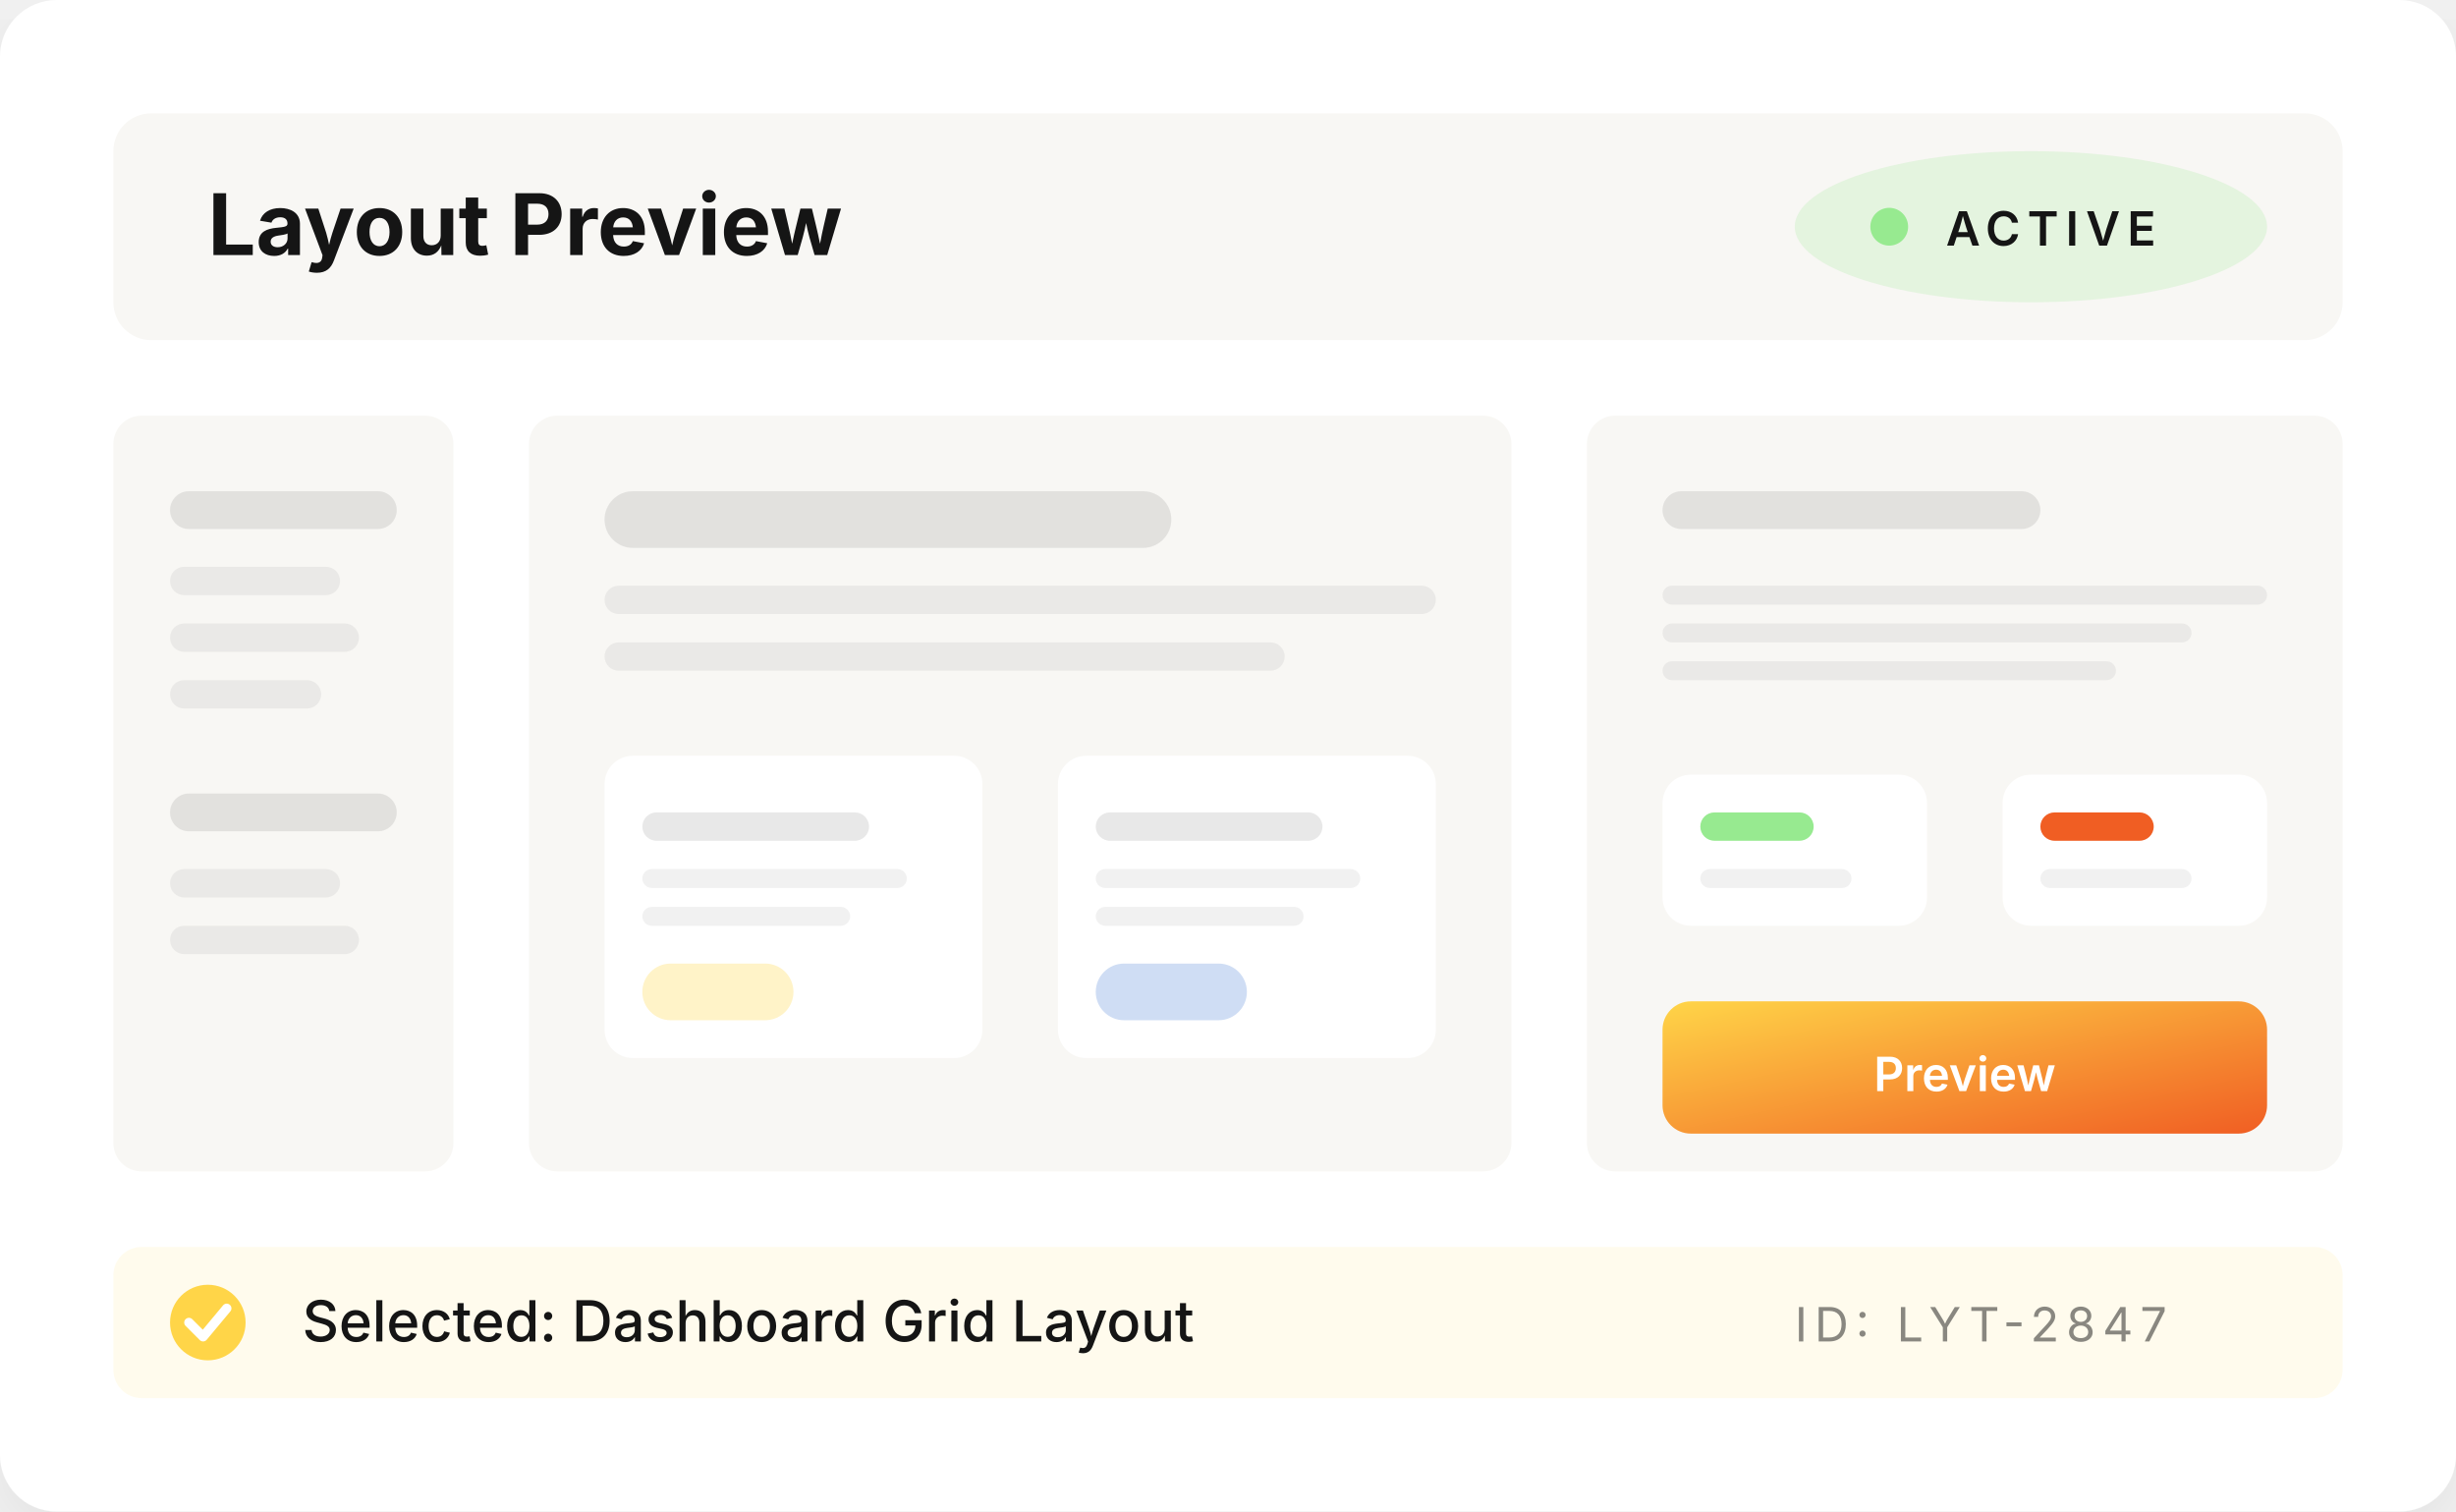
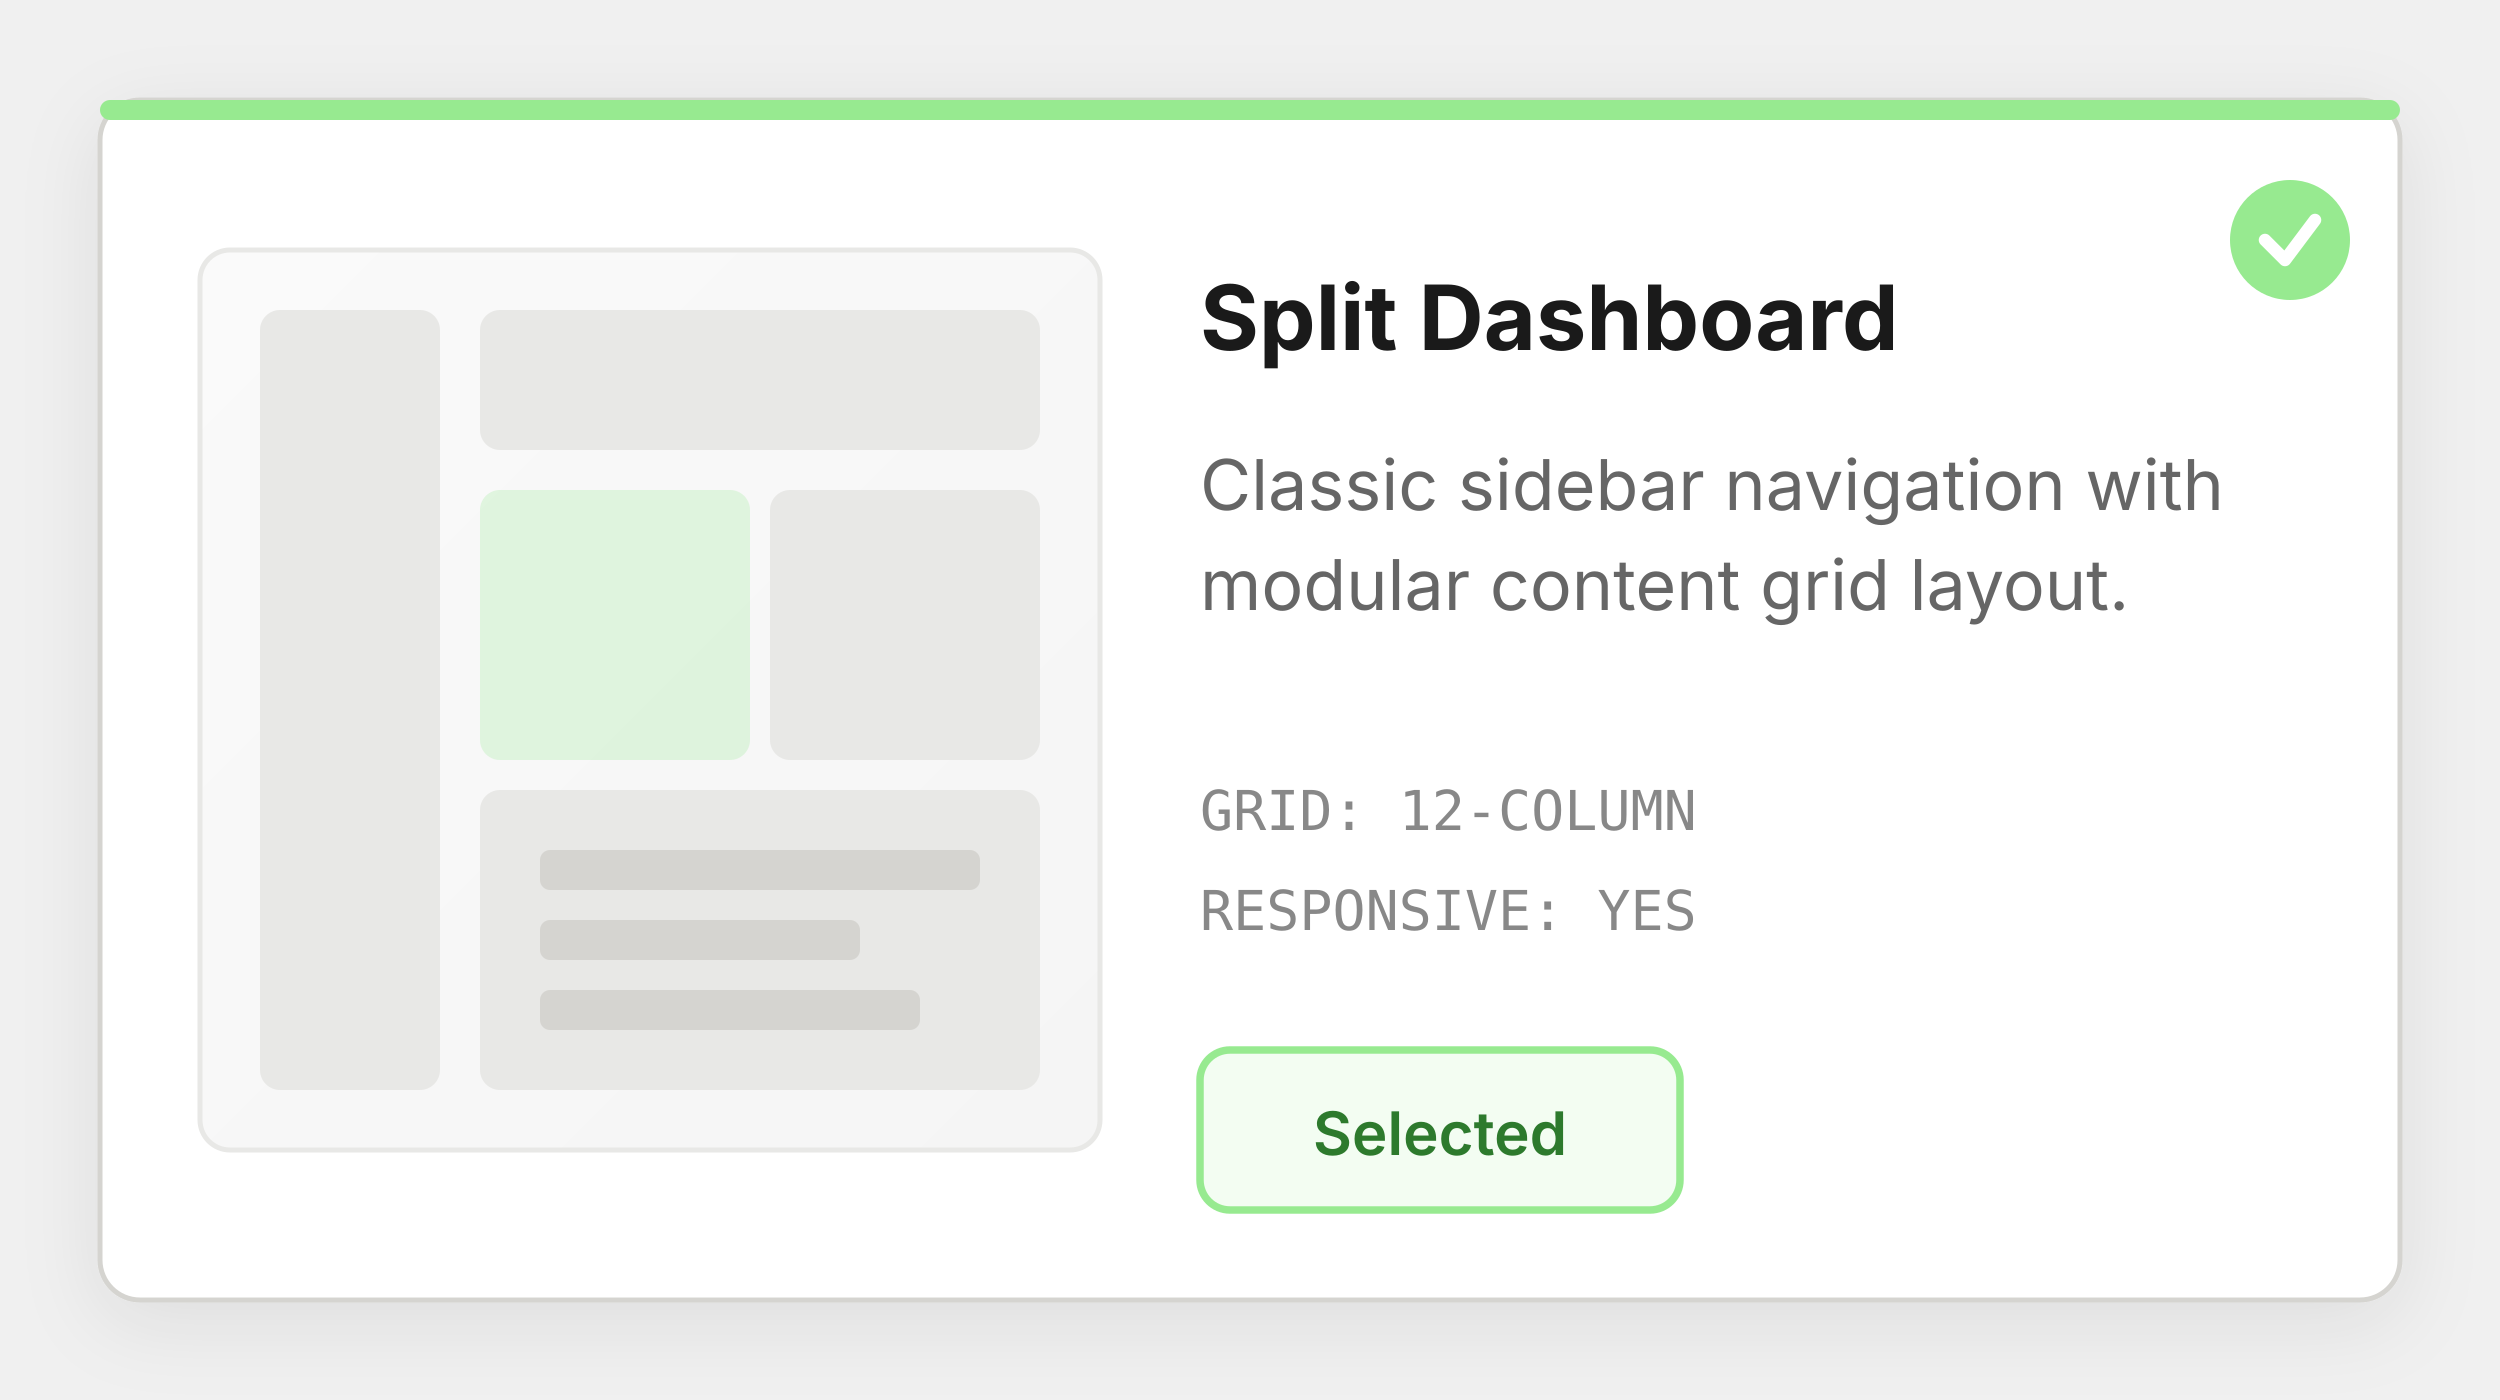
- <svg xmlns="http://www.w3.org/2000/svg" viewBox="0 0 520 320">
+ <svg xmlns="http://www.w3.org/2000/svg" viewBox="0 0 500 280">
  <defs>
-     <filter id="shadow" x="-50%" y="-50%" width="200%" height="200%">
+     <filter id="cardShadow" x="-20%" y="-20%" width="140%" height="140%">
      <feDropShadow dx="0" dy="4" stdDeviation="8" flood-opacity="0.08" />
    </filter>
-     <linearGradient id="accentGradient" x1="0%" y1="0%" x2="100%" y2="100%">
-       <stop offset="0%" stop-color="#ffd548" />
-       <stop offset="100%" stop-color="#f05e23" />
-     </linearGradient>
-     <linearGradient id="hoverGradient" x1="0%" y1="0%" x2="100%" y2="0%">
-       <stop offset="0%" stop-color="#1258ca" />
-       <stop offset="100%" stop-color="#97ea90" />
+     <linearGradient id="previewGradient" x1="0%" y1="0%" x2="100%" y2="100%">
+       <stop offset="0%" style="stop-color:#fafafa;stop-opacity:1" />
+       <stop offset="100%" style="stop-color:#f5f5f5;stop-opacity:1" />
    </linearGradient>
  </defs>
-   <rect x="0" y="0" width="520" height="320" rx="12" fill="#ffffff" filter="url(#shadow)" />
-   <rect x="24" y="24" width="472" height="48" rx="8" fill="#f8f7f4" />
-   <text x="44" y="54" font-family="Plus Jakarta Sans, Inter, sans-serif" font-size="18" font-weight="700" fill="#151515">Layout Preview</text>
-   <rect x="380" y="32" width="100" height="32" rx="9999" fill="#97ea90" fill-opacity="0.2" />
-   <circle cx="400" cy="48" r="4" fill="#97ea90" />
-   <text x="412" y="52" font-family="Inter, system-ui, sans-serif" font-size="10" font-weight="600" fill="#151515" letter-spacing="1.5">ACTIVE</text>
-   <g transform="translate(24, 88)">
-     <rect x="0" y="0" width="72" height="160" rx="6" fill="#f8f7f4" />
-     <rect x="12" y="16" width="48" height="8" rx="4" fill="#151515" fill-opacity="0.1" />
-     <rect x="12" y="32" width="36" height="6" rx="3" fill="#151515" fill-opacity="0.06" />
-     <rect x="12" y="44" width="40" height="6" rx="3" fill="#151515" fill-opacity="0.06" />
-     <rect x="12" y="56" width="32" height="6" rx="3" fill="#151515" fill-opacity="0.06" />
-     <rect x="12" y="80" width="48" height="8" rx="4" fill="#151515" fill-opacity="0.1" />
-     <rect x="12" y="96" width="36" height="6" rx="3" fill="#151515" fill-opacity="0.06" />
-     <rect x="12" y="108" width="40" height="6" rx="3" fill="#151515" fill-opacity="0.06" />
-     <rect x="88" y="0" width="208" height="160" rx="6" fill="#f8f7f4" />
-     <rect x="104" y="16" width="120" height="12" rx="6" fill="#151515" fill-opacity="0.1" />
-     <rect x="104" y="36" width="176" height="6" rx="3" fill="#151515" fill-opacity="0.06" />
-     <rect x="104" y="48" width="144" height="6" rx="3" fill="#151515" fill-opacity="0.06" />
-     <rect x="104" y="72" width="80" height="64" rx="6" fill="#ffffff" />
-     <rect x="112" y="84" width="48" height="6" rx="3" fill="#151515" fill-opacity="0.1" />
-     <rect x="112" y="96" width="56" height="4" rx="2" fill="#151515" fill-opacity="0.06" />
-     <rect x="112" y="104" width="44" height="4" rx="2" fill="#151515" fill-opacity="0.06" />
-     <rect x="112" y="116" width="32" height="12" rx="6" fill="#ffd548" fill-opacity="0.3" />
-     <rect x="200" y="72" width="80" height="64" rx="6" fill="#ffffff" />
-     <rect x="208" y="84" width="48" height="6" rx="3" fill="#151515" fill-opacity="0.1" />
-     <rect x="208" y="96" width="56" height="4" rx="2" fill="#151515" fill-opacity="0.06" />
-     <rect x="208" y="104" width="44" height="4" rx="2" fill="#151515" fill-opacity="0.06" />
-     <rect x="208" y="116" width="32" height="12" rx="6" fill="#1258ca" fill-opacity="0.2" />
-     <rect x="312" y="0" width="160" height="160" rx="6" fill="#f8f7f4" />
-     <rect x="328" y="16" width="80" height="8" rx="4" fill="#151515" fill-opacity="0.1" />
-     <rect x="328" y="36" width="128" height="4" rx="2" fill="#151515" fill-opacity="0.06" />
-     <rect x="328" y="44" width="112" height="4" rx="2" fill="#151515" fill-opacity="0.06" />
-     <rect x="328" y="52" width="96" height="4" rx="2" fill="#151515" fill-opacity="0.06" />
-     <rect x="328" y="76" width="56" height="32" rx="6" fill="#ffffff" />
-     <rect x="336" y="84" width="24" height="6" rx="3" fill="#97ea90" />
-     <rect x="336" y="96" width="32" height="4" rx="2" fill="#151515" fill-opacity="0.06" />
-     <rect x="400" y="76" width="56" height="32" rx="6" fill="#ffffff" />
-     <rect x="408" y="84" width="24" height="6" rx="3" fill="#f05e23" />
-     <rect x="408" y="96" width="32" height="4" rx="2" fill="#151515" fill-opacity="0.06" />
-     <rect x="328" y="124" width="128" height="28" rx="6" fill="url(#accentGradient)" />
-     <text x="392" y="143" font-family="Inter, system-ui, sans-serif" font-size="10" font-weight="600" fill="#ffffff" text-anchor="middle">Preview</text>
+   <g id="component_root">
+     <rect x="20" y="20" width="460" height="240" rx="8" fill="#ffffff" filter="url(#cardShadow)" stroke="#d5d4d0" stroke-width="1" />
+     <rect x="20" y="20" width="460" height="4" rx="2" fill="#97ea90" />
+     <g transform="translate(40, 50)">
+       <rect x="0" y="0" width="180" height="180" rx="6" fill="url(#previewGradient)" stroke="#e8e8e6" stroke-width="1" />
+       <rect x="12" y="12" width="36" height="156" rx="4" fill="#e8e8e6" />
+       <rect x="56" y="12" width="112" height="28" rx="4" fill="#e8e8e6" />
+       <rect x="56" y="48" width="54" height="54" rx="4" fill="#97ea90" fill-opacity="0.25" />
+       <rect x="114" y="48" width="54" height="54" rx="4" fill="#e8e8e6" />
+       <rect x="56" y="108" width="112" height="60" rx="4" fill="#e8e8e6" />
+       <rect x="68" y="120" width="88" height="8" rx="2" fill="#d5d4d0" />
+       <rect x="68" y="134" width="64" height="8" rx="2" fill="#d5d4d0" />
+       <rect x="68" y="148" width="76" height="8" rx="2" fill="#d5d4d0" />
+     </g>
+     <g transform="translate(240, 70)">
+       <text x="0" y="0" font-family="Plus Jakarta Sans, Inter, sans-serif" font-size="18" font-weight="700" fill="#1a1a1a">Split Dashboard</text>
+       <text x="0" y="32" font-family="Inter, system-ui, sans-serif" font-size="14" fill="#666666">Classic sidebar navigation with</text>
+       <text x="0" y="52" font-family="Inter, system-ui, sans-serif" font-size="14" fill="#666666">modular content grid layout.</text>
+       <text x="0" y="96" font-family="Roboto Mono, monospace" font-size="11" fill="#888888">GRID: 12-COLUMN</text>
+       <text x="0" y="116" font-family="Roboto Mono, monospace" font-size="11" fill="#888888">RESPONSIVE: YES</text>
+       <g transform="translate(0, 140)">
+         <rect x="0" y="0" width="96" height="32" rx="6" fill="#97ea90" fill-opacity="0.12" stroke="#97ea90" stroke-width="1.5" />
+         <text x="48" y="21" font-family="Inter, system-ui, sans-serif" font-size="12" font-weight="600" fill="#2d7a2d" text-anchor="middle">Selected</text>
+       </g>
+     </g>
+     <g transform="translate(446, 36)">
+       <circle cx="12" cy="12" r="12" fill="#97ea90" />
+       <path d="M7 12 L11 16 L17 8" stroke="#ffffff" stroke-width="2.5" fill="none" stroke-linecap="round" stroke-linejoin="round" />
+     </g>
  </g>
-   <rect x="24" y="264" width="472" height="32" rx="6" fill="#ffd548" fill-opacity="0.1" />
-   <circle cx="44" cy="280" r="8" fill="#ffd548" />
-   <path d="M40 280 L43 283 L48 277" stroke="#ffffff" stroke-width="2" fill="none" stroke-linecap="round" stroke-linejoin="round" />
-   <text x="64" y="284" font-family="Inter, system-ui, sans-serif" font-size="12" font-weight="500" fill="#151515">Selected: Dashboard Grid Layout</text>
-   <text x="380" y="284" font-family="Inter, system-ui, sans-serif" font-size="10" fill="#151515" fill-opacity="0.5" letter-spacing="1.5">ID: LYT-2847</text>
</svg>
